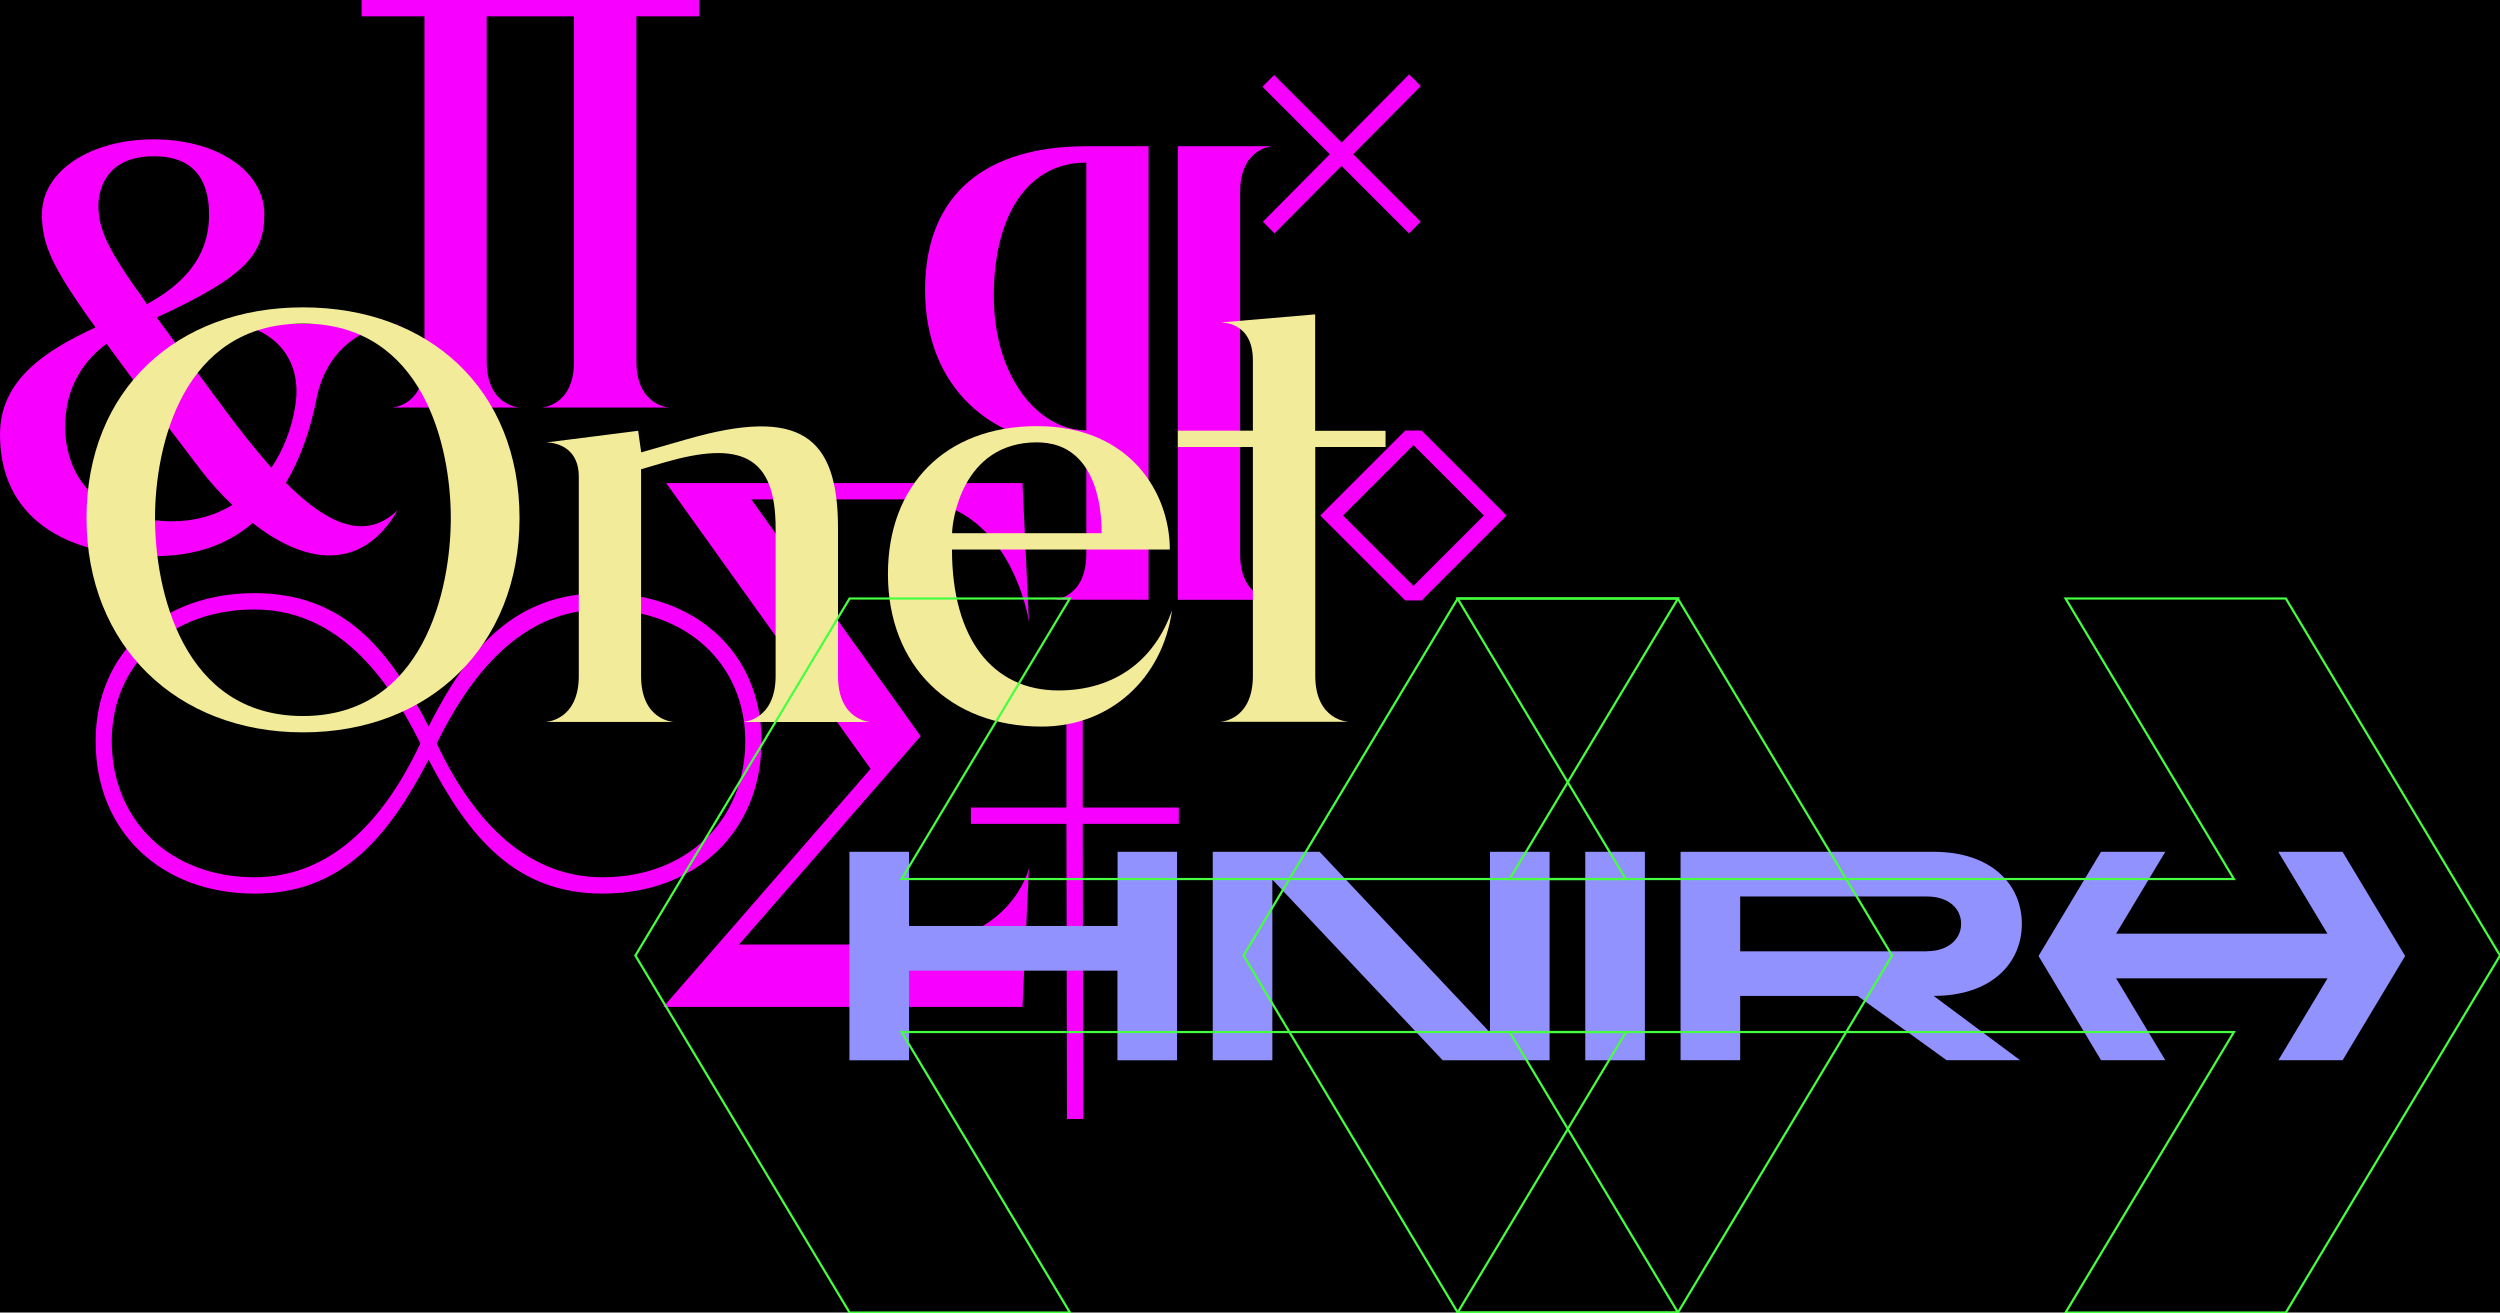
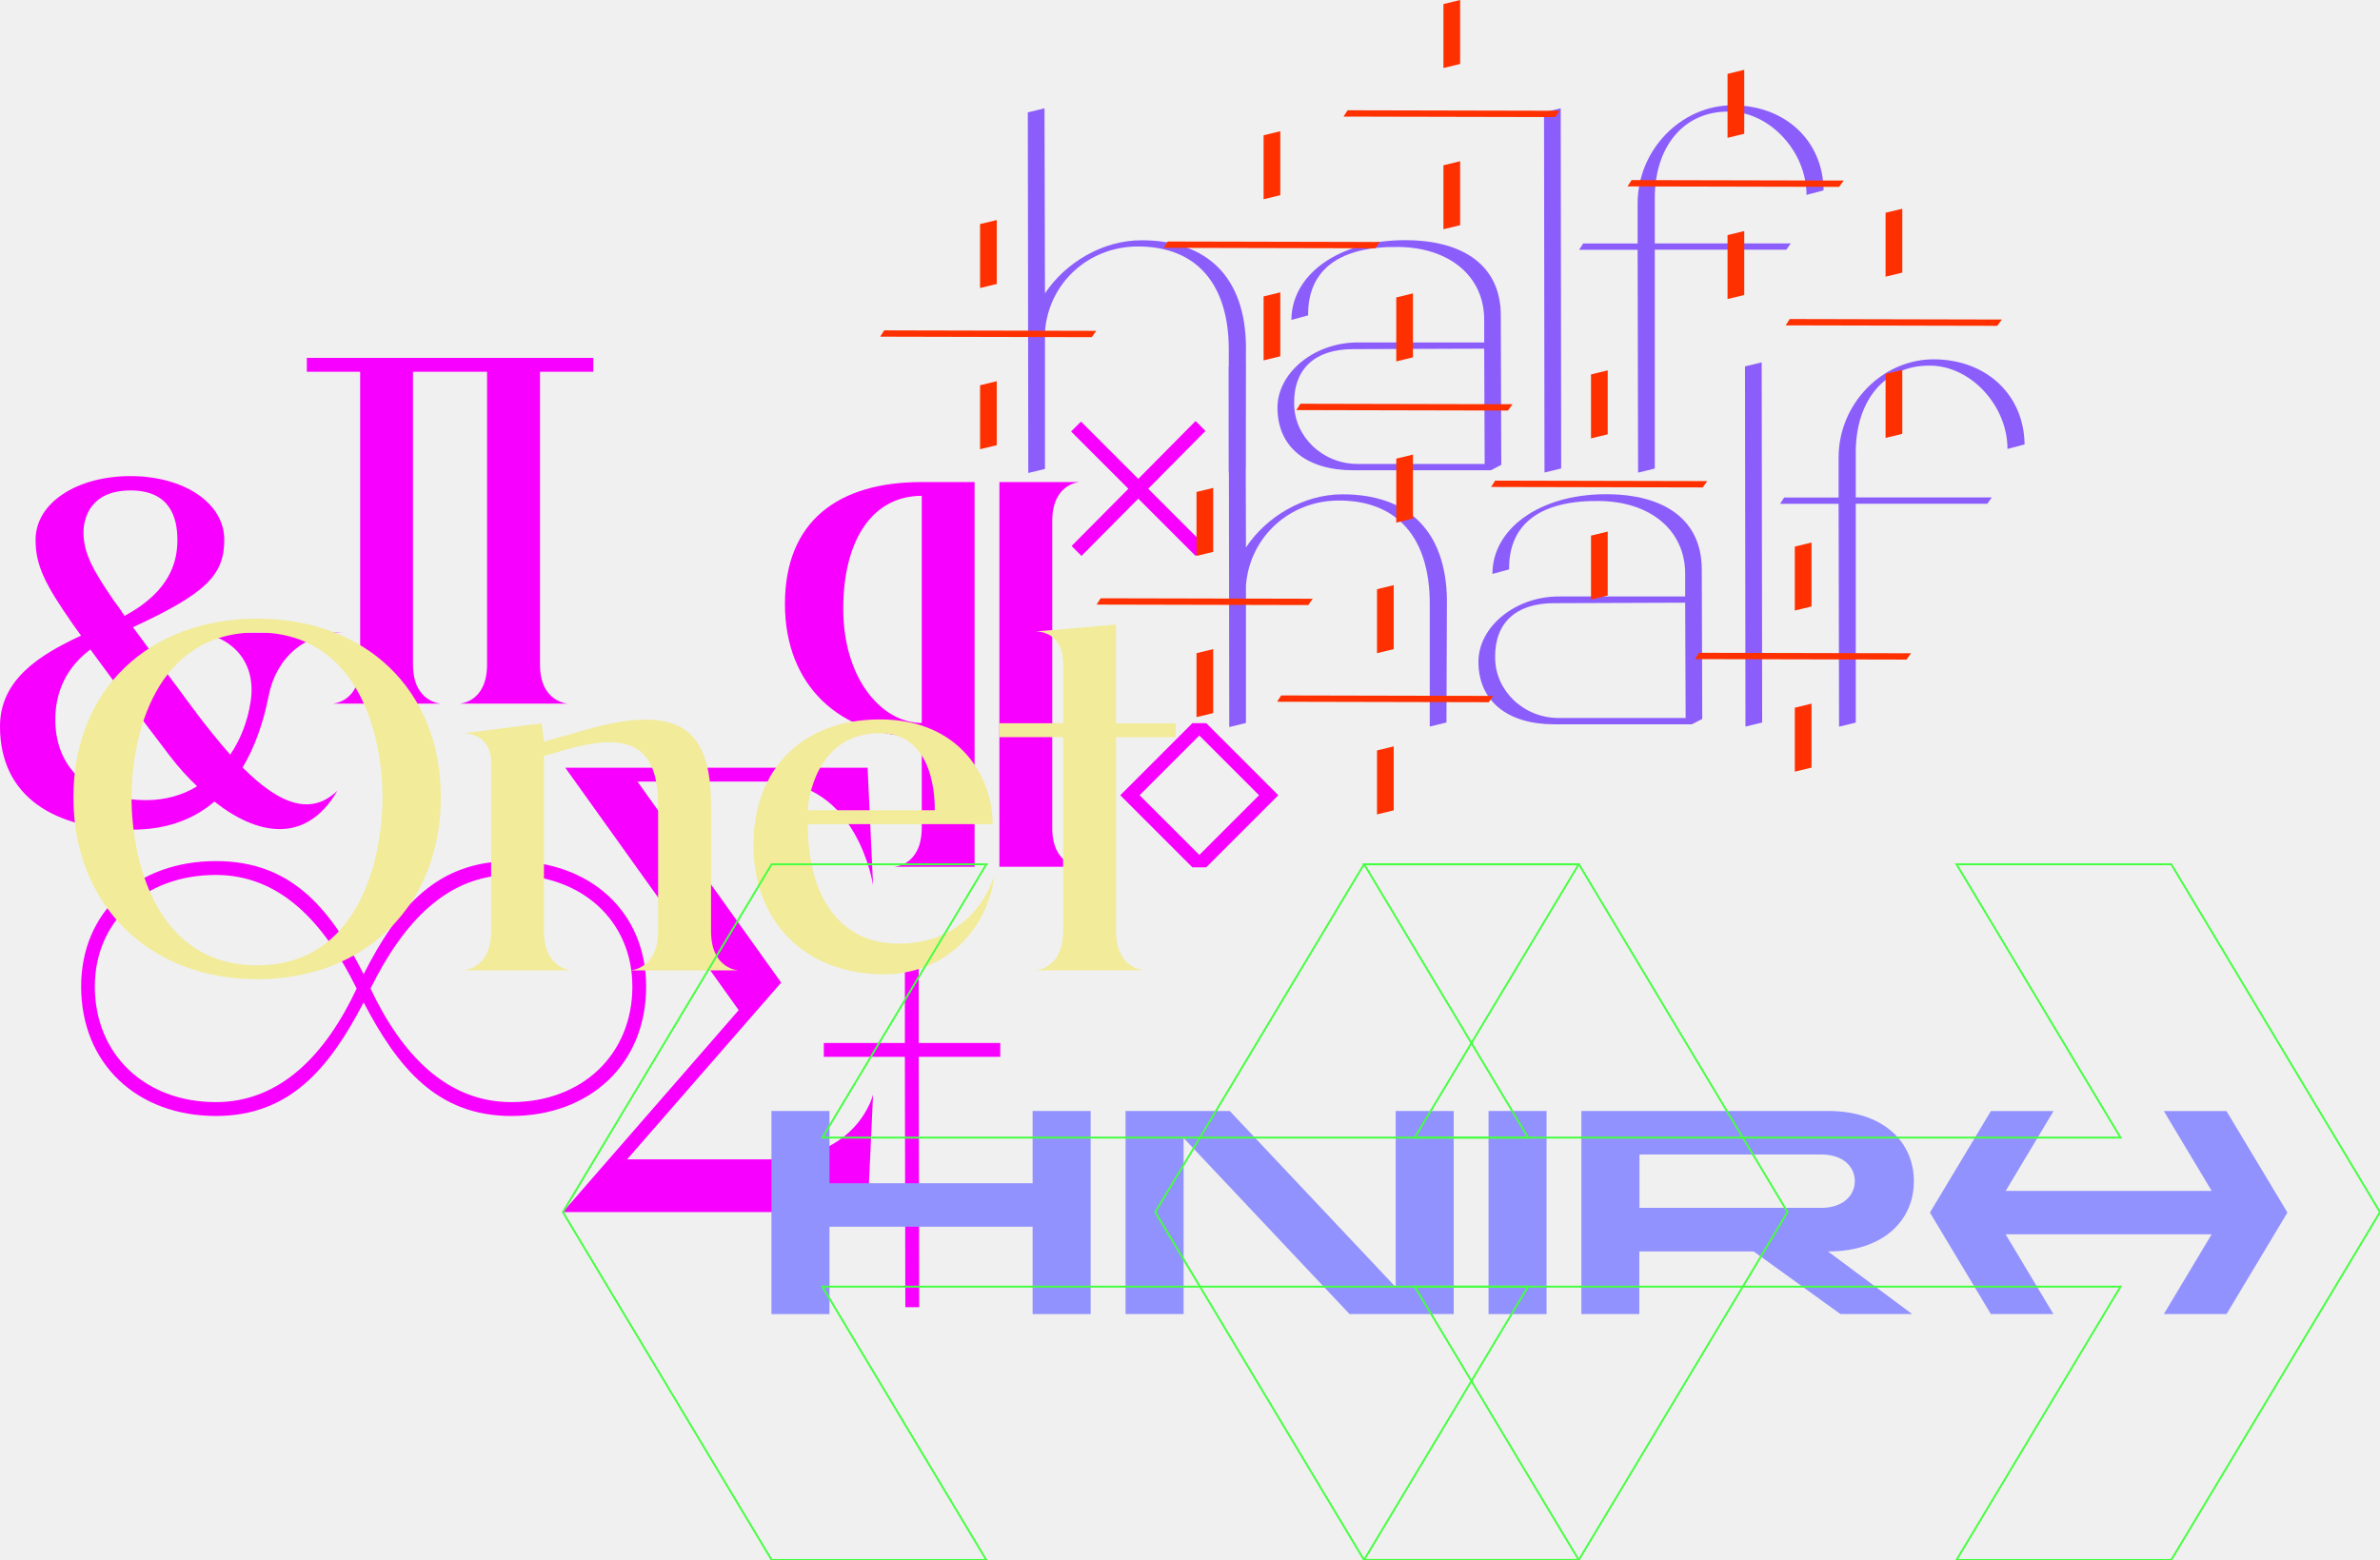
- <svg xmlns="http://www.w3.org/2000/svg" version="1.1" id="Layer_1" x="0px" y="0px" viewBox="0 0 2248.2 1180.3" style="enable-background:new 0 0 2248.2 1180.3;" xml:space="preserve">
+ <svg xmlns="http://www.w3.org/2000/svg" version="1.1" id="Layer_1" x="0px" y="0px" viewBox="0 0 2522.4 1653.6" style="enable-background:new 0 0 2522.4 1653.6;" xml:space="preserve">
  <style type="text/css">
	.st0{fill:#F800FF;}
	.st1{fill:#FFFFFF;}
	.st2{fill:#33FF4B;}
	.st3{fill:#FF8FE7;}
	.st4{fill:#341FFF;}
	.st5{fill:#5D4CFF;}
	.st6{fill:#8579FF;}
	.st7{fill:#AEA5FF;}
	.st8{fill:#D6D2FF;}
	.st9{fill:#FFD9D2;}
	.st10{fill:#FFB3A5;}
	.st11{fill:#FF8E77;}
	.st12{fill:#FF684A;}
	.st13{fill:#FF421D;}
	.st14{fill:#F71963;}
	.st15{fill:#222222;}
	.st16{fill:#828282;}
	.st17{fill:#1C114C;}
	.st18{clip-path:url(#SVGID_2_);}
	.st19{fill:#AA27FF;}
	.st20{fill:#FF9429;}
	.st21{fill:none;stroke:#FF3E6C;stroke-width:2;stroke-miterlimit:10;}
	.st22{fill:none;stroke:#45FF40;stroke-width:2;stroke-miterlimit:10;}
	.st23{fill:#9292FF;}
	.st24{fill:none;stroke:#C548FF;stroke-width:2;stroke-miterlimit:10;}
	.st25{fill:#F2EB99;}
+ 	.st26{fill:#7751ED;}
+ 	.st27{fill:#FF5500;}
+ 	.st28{fill:#C98AFF;}
+ 	.st29{fill:none;stroke:#7751ED;stroke-miterlimit:10;}
+ 	.st30{fill:none;stroke:#7751ED;stroke-width:2;stroke-miterlimit:10;}
+ 	.st31{fill:none;stroke:#FF5500;stroke-width:2;stroke-miterlimit:10;}
+ 	.st32{fill:#FF3000;}
+ 	.st33{fill:#8B5EFC;}
</style>
  <g>
-     <rect width="2248.2" height="1180.3" />
+     <path class="st0" d="M684.8,1045.8c0,82.2-59.7,137.2-142.9,137.2c-78,0-119.9-50.3-156.5-120.4c-36.6,70.2-78.5,120.4-156.5,120.4   c-83.2,0-142.9-55-142.9-137.2c0-79.6,59.7-133,142.9-133c78,0,119.9,47.6,156.5,119.9c36.6-72.2,78.5-119.9,156.5-119.9   C625.1,912.8,684.8,966.2,684.8,1045.8z M378,1047.9c-34.6-70.2-81.1-120.4-149.2-120.4c-75.4,0-128.3,49.2-128.3,118.3   c0,71.7,52.9,122.5,128.3,122.5C296.9,1168.3,345.1,1118.1,378,1047.9z M670.2,1045.8c0-69.1-52.9-118.3-128.3-118.3   c-68.1,0-114.6,50.3-149.2,120.4c33,70.2,81.1,120.4,149.2,120.4C617.3,1168.3,670.2,1117.5,670.2,1045.8z" />
  </g>
  <g>
-     <path class="st0" d="M684.8,666.4c0,82.2-59.7,137.2-142.9,137.2c-78,0-119.9-50.3-156.5-120.4c-36.6,70.2-78.5,120.4-156.5,120.4   c-83.2,0-142.9-55-142.9-137.2c0-79.6,59.7-133,142.9-133c78,0,119.9,47.6,156.5,119.9c36.6-72.2,78.5-119.9,156.5-119.9   C625.1,533.4,684.8,586.8,684.8,666.4z M378,668.5c-34.6-70.2-81.1-120.4-149.2-120.4c-75.4,0-128.3,49.2-128.3,118.3   c0,71.7,52.9,122.5,128.3,122.5C296.9,788.9,345.1,738.7,378,668.5z M670.2,666.4c0-69.1-52.9-118.3-128.3-118.3   c-68.1,0-114.6,50.3-149.2,120.4c33,70.2,81.1,120.4,149.2,120.4C617.3,788.9,670.2,738.1,670.2,666.4z" />
+     <path class="st0" d="M925.3,1160.3l-5.8,124.6h-323l186.4-214.1l-183.8-257h320.4l5.8,124.6c0,0-16.2-109.9-109.9-109.9H675.6   l152.3,213.1l-163.3,187.4h150.8C909.1,1228.8,925.3,1160.3,925.3,1160.3z" />
  </g>
  <g>
-     <path class="st0" d="M925.3,780.9l-5.8,124.6h-323l186.4-214.1l-183.8-257h320.4l5.8,124.6c0,0-16.2-109.9-109.9-109.9H675.6   L827.9,662L664.6,849.4h150.8C909.1,849.4,925.3,780.9,925.3,780.9z" />
+     <path class="st0" d="M1060.1,1120.3h-86.4l0.5,265.4h-14.7l-0.5-265.4h-85.9v-14.7H959v-86.4h14.7v86.4h86.4V1120.3z" />
  </g>
  <g>
-     <path class="st0" d="M1060.1,740.9h-86.4l0.5,265.4h-14.7L959,740.9h-85.9v-14.7H959v-86.4h14.7v86.4h86.4V740.9z" />
+     <path class="st0" d="M976.9,511h56v407.8h-85.3c0,0,29.3-1,29.3-41.4v-96.3c-86.9,0-145-54.4-145-140.8   C831.9,552.3,888.5,511,976.9,511z M976.9,766.4V525.6c-51.8,0-83.2,46.1-83.2,119.9C893.7,718.8,934,766.4,976.9,766.4z    M1144.5,918.8h-85.3V511h85.3c0,0-29.3,1-29.3,41.4v325.1C1115.1,917.7,1144.5,918.8,1144.5,918.8z" />
  </g>
  <g>
-     <path class="st0" d="M976.9,131.5h56v407.8h-85.3c0,0,29.3-1,29.3-41.4v-96.3c-86.9,0-145-54.4-145-140.8   C831.9,172.9,888.5,131.5,976.9,131.5z M976.9,387V146.2c-51.8,0-83.2,46.1-83.2,119.9C893.7,339.4,934,387,976.9,387z    M1144.5,539.4h-85.3V131.5h85.3c0,0-29.3,1-29.3,41.4V498C1115.1,538.3,1144.5,539.4,1144.5,539.4z" />
+     <path class="st0" d="M1354.8,843l-76.4,76.4h-14.7l-76.4-76.4l76.4-76.4h14.7L1354.8,843z M1271.1,906.3l63.3-63.3l-63.3-63.3   l-63.3,63.3L1271.1,906.3z" />
  </g>
  <g>
-     <path class="st0" d="M1354.8,463.6l-76.4,76.4h-14.7l-76.4-76.4l76.4-76.4h14.7L1354.8,463.6z M1271.1,526.9l63.3-63.3l-63.3-63.3   l-63.3,63.3L1271.1,526.9z" />
+     <path class="st0" d="M1216.9,518.1l60.7,60.7l-10.5,10.5l-60.7-60.7l-60.2,60.7l-10.5-10.5l60.2-60.7l-60.7-60.7l10.5-10.5   l60.7,60.7l60.7-61.3l10.5,10.5L1216.9,518.1z" />
  </g>
  <g>
-     <path class="st0" d="M1216.9,138.7l60.7,60.7l-10.5,10.5l-60.7-60.7l-60.2,60.7l-10.5-10.5l60.2-60.7L1135.3,78l10.5-10.5   l60.7,60.7l60.7-61.3l10.5,10.5L1216.9,138.7z" />
+     <path class="st0" d="M572.3,394.1v310.4c0,40.3,29.8,41.4,29.8,41.4H486.9c0,0,29.3-1,29.3-41.4V394.1h-78.5v310.4   c0,40.3,29.8,41.4,29.8,41.4H352.4c0,0,29.3-1,29.3-41.4V394.1h-56.5v-14.7h303.6v14.7H572.3z" />
  </g>
  <g>
-     <path class="st0" d="M572.3,14.7v310.4c0,40.3,29.8,41.4,29.8,41.4H486.9c0,0,29.3-1,29.3-41.4V14.7h-78.5v310.4   c0,40.3,29.8,41.4,29.8,41.4H352.4c0,0,29.3-1,29.3-41.4V14.7h-56.5V0h303.6v14.7H572.3z" />
+     <path class="st0" d="M357.6,838.2c-33.5,57.6-85.3,47.1-130.4,11.5c-23,19.9-52.4,29.8-87.4,29.8C57.1,879.6,0,844,0,770.1   c0-49.2,40.8-75.4,85.9-96.3l-7.9-11c-30.4-43.5-40.3-63.3-40.3-90.6c0-39.3,44-67.5,100.5-67.5s99.5,28.3,99.5,67.5   c0,37.7-19.9,57.1-96.8,92.7l62.3,84.3c14.7,19.9,28.3,36.6,40.8,50.8c11-16.2,18.3-35.1,21.5-55.5c7.9-48.2-27.2-73.8-61.3-73.8   h160.7c-42.9,0-72.2,27.2-80.1,66.5c-5.8,29.8-15.2,55.5-27.7,76.4C298.4,855,330.9,863.9,357.6,838.2z M208.9,833.5   c-9.9-9.4-19.9-20.4-28.3-31.4c-37.7-49.2-64.4-85.9-84.8-113.6c-18.3,13.6-37.7,37.2-37.2,75.9c1,53.9,40.3,83.8,96.9,83.8   C175.4,848.1,193.7,842.9,208.9,833.5z M88.5,564.4c0,21.5,9.4,39.3,32.5,72.8c3.7,4.7,7.3,9.9,11,15.7c49.7-26.7,56-59.2,56-80.6   c0-23-7.3-52.4-49.7-52.4S88.5,549.2,88.5,564.4z" />
  </g>
  <g>
-     <path class="st0" d="M357.6,458.8c-33.5,57.6-85.3,47.1-130.4,11.5c-23,19.9-52.4,29.8-87.4,29.8C57.1,500.2,0,464.6,0,390.7   c0-49.2,40.8-75.4,85.9-96.3l-7.9-11c-30.4-43.5-40.3-63.3-40.3-90.6c0-39.3,44-67.5,100.5-67.5s99.5,28.3,99.5,67.5   c0,37.7-19.9,57.1-96.8,92.7l62.3,84.3c14.7,19.9,28.3,36.6,40.8,50.8c11-16.2,18.3-35.1,21.5-55.5c7.9-48.2-27.2-73.8-61.3-73.8   h160.7c-42.9,0-72.2,27.2-80.1,66.5c-5.8,29.8-15.2,55.5-27.7,76.4C298.4,475.6,330.9,484.5,357.6,458.8z M208.9,454.1   c-9.9-9.4-19.9-20.4-28.3-31.4c-37.7-49.2-64.4-85.9-84.8-113.6c-18.3,13.6-37.7,37.2-37.2,75.9c1,53.9,40.3,83.8,96.9,83.8   C175.4,468.7,193.7,463.5,208.9,454.1z M88.5,185c0,21.5,9.4,39.3,32.5,72.8c3.7,4.7,7.3,9.9,11,15.7c49.7-26.7,56-59.2,56-80.6   c0-23-7.3-52.4-49.7-52.4S88.5,169.8,88.5,185z" />
+     <path class="st25" d="M467.2,845.3c0,114.6-80.6,192.7-194.7,192.7c-113.6,0-194.7-78-194.7-192.7c0-115.2,81.1-189.5,194.7-189.5   C386.5,655.8,467.2,730.1,467.2,845.3z M405.4,845.3c0-64.4-24.6-174.9-133-174.9c-108.4,0-133,110.5-133,174.9   c0,64.4,24.6,178,133,178C380.8,1023.3,405.4,909.7,405.4,845.3z" />
+     <path class="st25" d="M576.6,786.2l41.9-12c100.5-28.8,135.1-3.1,135.1,80.1v133c0,40.3,29.3,41.4,29.3,41.4H667.7   c0,0,29.8-1,29.8-41.4v-133c0-66-32.5-78.5-99.5-59.2l-21.5,6.3v185.8c0,40.3,29.3,41.4,29.3,41.4H490.7c0,0,29.8-1,29.8-41.4v-179   c0-31.9-29.3-30.9-29.3-30.9l82.7-10.5L576.6,786.2z" />
+     <path class="st25" d="M932.6,762.6c83.8,0,119.4,60.2,119.4,111H856.1c0,79.6,36.1,126.7,95.8,126.7c51.8,0,86.9-28.3,102.1-72.2   c-8.4,61.3-55.5,104.7-117.3,104.7c-82.7,0-138.2-55-138.2-137.2C798.5,816,849.8,762.6,932.6,762.6z M990.7,858.9   c0-9.4,0.5-81.7-58.1-81.7c-68.1,0-76.4,72.2-76.4,81.7H990.7z" />
+     <path class="st25" d="M1182.8,781.4v205.7c0,40.3,29.8,41.4,29.8,41.4h-115.2c0,0,29.3-1,29.3-41.4V781.4h-67.5v-14.7h67.5v-63.3   c0-35.6-29.3-34-29.3-34l85.3-7.3v104.7h63.3v14.7H1182.8z" />
  </g>
  <g>
-     <path class="st25" d="M467.2,465.9c0,114.6-80.6,192.7-194.7,192.7c-113.6,0-194.7-78-194.7-192.7c0-115.2,81.1-189.5,194.7-189.5   C386.5,276.4,467.2,350.7,467.2,465.9z M405.4,465.9c0-64.4-24.6-174.9-133-174.9c-108.4,0-133,110.5-133,174.9   c0,64.4,24.6,178,133,178C380.8,643.9,405.4,530.3,405.4,465.9z" />
-     <path class="st25" d="M576.6,406.8l41.9-12c100.5-28.8,135.1-3.1,135.1,80.1v133c0,40.3,29.3,41.4,29.3,41.4H667.7   c0,0,29.8-1,29.8-41.4v-133c0-66-32.5-78.5-99.5-59.2l-21.5,6.3v185.8c0,40.3,29.3,41.4,29.3,41.4H490.7c0,0,29.8-1,29.8-41.4v-179   c0-31.9-29.3-30.9-29.3-30.9l82.7-10.5L576.6,406.8z" />
-     <path class="st25" d="M932.6,383.2c83.8,0,119.4,60.2,119.4,111H856.1c0,79.6,36.1,126.7,95.8,126.7c51.8,0,86.9-28.3,102.1-72.2   c-8.4,61.3-55.5,104.7-117.3,104.7c-82.7,0-138.2-55-138.2-137.2C798.5,436.6,849.8,383.2,932.6,383.2z M990.7,479.5   c0-9.4,0.5-81.7-58.1-81.7c-68.1,0-76.4,72.2-76.4,81.7H990.7z" />
-     <path class="st25" d="M1182.8,402v205.7c0,40.3,29.8,41.4,29.8,41.4h-115.2c0,0,29.3-1,29.3-41.4V402h-67.5v-14.7h67.5V324   c0-35.6-29.3-34-29.3-34l85.3-7.3v104.7h63.3V402H1182.8z" />
+     <g>
+       <path class="st23" d="M1155.9,1177.7V1393h-61.5v-92.6H879.1v92.6h-61.5v-215.3h61.5v76.6h215.3v-76.6H1155.9z" />
+       <path class="st23" d="M1540.7,1177.7V1393h-110.4l-175.9-186.7V1393h-61.5v-215.3h110.4l175.9,186.7v-186.7H1540.7z" />
+       <path class="st23" d="M1639.1,1177.7V1393h-61.5v-215.3H1639.1z" />
+       <path class="st23" d="M1937.4,1326.6l89.2,66.4h-76l-92-66.4h-121.2v66.4H1676v-215.3h261.4c59.4,0,91,33.5,91,74.4    C2028.5,1293,1996.8,1326.6,1937.4,1326.6z M1930.4,1280.4c22.5,0,35.4-12.9,35.4-28.3c0-15.7-12.9-28.3-35.4-28.3h-192.8v56.6    H1930.4z" />
+       <path class="st23" d="M2424.3,1285.4l-64.6,107.6h-66.4l50.7-84.6h-218.4l50.7,84.6H2110l-64.6-107.6l64.6-107.6h66.4l-50.7,84.6    H2344l-50.7-84.6h66.4L2424.3,1285.4z" />
+     </g>
+     <path class="st22" d="M1894.5,1284.9l-221.2,368.7h-227.6l173.8-289.7h-748l173.8,289.7H817.8l-221.2-368.7l221.2-368.7h227.6   l-173.8,289.7h748l-173.8-289.7h227.6L1894.5,1284.9z" />
+     <path class="st22" d="M2522.4,1284.9l-221.2,368.7h-227.6l173.8-289.7h-748l173.8,289.7h-227.6l-221.2-368.7l221.2-368.7h227.6   l-173.8,289.7h748l-173.8-289.7h227.6L2522.4,1284.9z" />
  </g>
  <g>
-     <path class="st23" d="M1058.5,766v187.5h-53.6v-80.6H817.5v80.6h-53.6V766h53.6v66.7h187.5V766H1058.5z" />
-     <path class="st23" d="M1393.5,766v187.5h-96.1l-153.2-162.5v162.5h-53.6V766h96.1l153.2,162.5V766H1393.5z" />
-     <path class="st23" d="M1479.2,766v187.5h-53.6V766H1479.2z" />
-     <path class="st23" d="M1738.9,895.6l77.7,57.8h-66.1l-80.1-57.8h-105.5v57.8h-53.6V766h227.6c51.7,0,79.3,29.2,79.3,64.8   C1818.2,866.4,1790.6,895.6,1738.9,895.6z M1732.8,855.4c19.5,0,30.8-11.2,30.8-24.6c0-13.7-11.2-24.6-30.8-24.6h-167.9v49.3   H1732.8z" />
-     <path class="st23" d="M2162.9,859.7l-56.2,93.7h-57.8l44.2-73.6h-190.1l44.2,73.6h-57.8l-56.2-93.7l56.2-93.7h57.8l-44.2,73.6H2093   l-44.2-73.6h57.8L2162.9,859.7z" />
+     <g>
+       <path class="st33" d="M1320.5,366.3l-0.5,130.3l-17.7,4.3V370.6c0-69.2-33.9-109.8-97.4-109.3c-51.5,0.5-93.5,38.7-97.4,90.2    v145.6l-17.7,4.3l-0.5-382.3l17.7-4.3l0.5,196.2c21.5-32.5,61.1-56.3,102.1-56.3C1280.4,254.6,1319.5,294.7,1320.5,366.3z" />
+       <path class="st33" d="M1591.1,492.8l-11,5.7h-146c-49.6,0-80.2-24.8-80.2-66.3c0-37.2,39.1-69.2,85-69.2H1573v-23.9    c0-46.3-36.7-76.4-90.2-77.3c-61.6-1-96.9,22.9-96.4,72.5l-17.7,4.8c0-47.7,49.6-84,118.8-84.5c64.9-0.5,103.1,28.2,103.1,79.7    L1591.1,492.8z M1438.9,491.8h134.6l-0.5-122.2l-138.9,0.5c-40.1,0-63,20.5-62.5,57.7C1371.6,462.7,1401.6,491.8,1438.9,491.8z" />
+       <path class="st33" d="M1654.1,114.8l0.5,381.8l-17.7,4.3l-0.5-381.8L1654.1,114.8z" />
+       <path class="st33" d="M1753.8,211.2V258H1898l-4.8,6.7h-139.4v232l-17.7,4.3l-0.5-236.2h-62l4.3-6.7h57.7v-42.5    c0-56.8,46.3-104,100.7-104c55.8,0,95.9,37.7,96.4,90.2l-18.1,4.8c0-46.3-39.6-88.8-83-88.3    C1784.9,118.1,1753.4,154.9,1753.8,211.2z" />
+     </g>
+     <g>
+       <path class="st33" d="M1533.5,635.6l-0.5,130.3l-17.7,4.3V639.9c0-69.2-33.9-109.8-97.4-109.3c-51.5,0.5-93.5,38.7-97.4,90.2    v145.6l-17.7,4.3l-0.5-382.3l17.7-4.3l0.5,196.2c21.5-32.5,61.1-56.3,102.1-56.3C1493.4,523.9,1532.5,564,1533.5,635.6z" />
+       <path class="st33" d="M1804.1,762.1l-11,5.7h-146c-49.6,0-80.2-24.8-80.2-66.3c0-37.2,39.1-69.2,85-69.2H1786v-23.9    c0-46.3-36.7-76.4-90.2-77.3c-61.6-1-96.9,22.9-96.4,72.5l-17.7,4.8c0-47.7,49.6-84,118.8-84.5c64.9-0.5,103.1,28.2,103.1,79.7    L1804.1,762.1z M1651.9,761.1h134.6l-0.5-122.2l-138.9,0.5c-40.1,0-63,20.5-62.5,57.7C1584.6,732,1614.6,761.1,1651.9,761.1z" />
+       <path class="st33" d="M1867.1,384.1l0.5,381.8l-17.7,4.3l-0.5-381.8L1867.1,384.1z" />
+       <path class="st33" d="M1966.8,480.5v46.8H2111l-4.8,6.7h-139.4v232l-17.7,4.3l-0.5-236.2h-62l4.3-6.7h57.7v-42.5    c0-56.8,46.3-104,100.7-104c55.8,0,95.9,37.7,96.4,90.2l-18.1,4.8c0-46.3-39.6-88.8-83-88.3    C1997.9,387.4,1966.4,424.2,1966.8,480.5z" />
+     </g>
  </g>
-   <path class="st22" d="M1701.5,859.3l-192.6,321.1h-198.1l151.4-252.3H810.8l151.4,252.3H764L571.4,859.3L764,538.2h198.1  L810.8,790.5h651.3l-151.4-252.3h198.1L1701.5,859.3z" />
-   <path class="st22" d="M2248.2,859.3l-192.6,321.1h-198.1l151.4-252.3h-651.3l151.4,252.3h-198.1l-192.6-321.1l192.6-321.1h198.1  l-151.4,252.3h651.3l-151.4-252.3h198.1L2248.2,859.3z" />
+   <g>
+     <path class="st32" d="M1584.6,509.5l224.8,0.5l-4.8,6.7l-224.3-0.5L1584.6,509.5z M1703.9,392.6v67.8l-17.7,4.3v-67.8L1703.9,392.6   z M1703.9,563.5v67.8l-17.7,4.3v-67.8L1703.9,563.5z" />
+   </g>
+   <g>
+     <path class="st32" d="M1800.6,692l224.8,0.5l-4.8,6.7l-224.3-0.5L1800.6,692z M1919.9,575.1v67.8l-17.7,4.3v-67.8L1919.9,575.1z    M1919.9,745.9v67.8l-17.7,4.3v-67.8L1919.9,745.9z" />
+   </g>
+   <g>
+     <path class="st32" d="M1378.2,428l224.8,0.5l-4.8,6.7l-224.3-0.5L1378.2,428z M1497.5,311v67.8l-17.7,4.3v-67.8L1497.5,311z    M1497.5,481.9v67.8l-17.7,4.3v-67.8L1497.5,481.9z" />
+   </g>
+   <g>
+     <path class="st32" d="M1729.2,190.9l224.8,0.5l-4.8,6.7l-224.3-0.5L1729.2,190.9z M1848.6,74v67.8l-17.7,4.3V78.3L1848.6,74z    M1848.6,244.9v67.8l-17.7,4.3v-67.8L1848.6,244.9z" />
+   </g>
+   <g>
+     <path class="st32" d="M1428.2,116.9l224.8,0.5l-4.8,6.7l-224.3-0.5L1428.2,116.9z M1547.5,0v67.8l-17.7,4.3V4.3L1547.5,0z    M1547.5,170.9v67.8l-17.7,4.3v-67.8L1547.5,170.9z" />
+   </g>
+   <g>
+     <path class="st32" d="M1357.8,737.2l224.8,0.5l-4.8,6.7l-224.3-0.5L1357.8,737.2z M1477.1,620.3v67.8l-17.7,4.3v-67.8L1477.1,620.3   z M1477.1,791.2v67.8l-17.7,4.3v-67.8L1477.1,791.2z" />
+   </g>
+   <g>
+     <path class="st32" d="M937.1,350.2l224.8,0.5l-4.8,6.7l-224.3-0.5L937.1,350.2z M1056.4,233.3V301l-17.7,4.3v-67.8L1056.4,233.3z    M1056.4,404.1v67.8l-17.7,4.3v-67.8L1056.4,404.1z" />
+   </g>
+   <g>
+     <path class="st32" d="M1896.8,338.2l224.8,0.5l-4.8,6.7l-224.3-0.5L1896.8,338.2z M2016.1,221.3V289l-17.7,4.3v-67.8L2016.1,221.3z    M2016.1,392.1v67.8l-17.7,4.3v-67.8L2016.1,392.1z" />
+   </g>
+   <g>
+     <path class="st32" d="M1237.6,256l224.8,0.5l-4.8,6.7l-224.3-0.5L1237.6,256z M1356.9,139.1v67.8l-17.7,4.3v-67.8L1356.9,139.1z    M1356.9,309.9v67.8l-17.7,4.3v-67.8L1356.9,309.9z" />
+   </g>
+   <g>
+     <path class="st32" d="M1166.5,634.2l224.8,0.5l-4.8,6.7l-224.3-0.5L1166.5,634.2z M1285.8,517.2V585l-17.7,4.3v-67.8L1285.8,517.2z    M1285.8,688.1v67.8l-17.7,4.3v-67.8L1285.8,688.1z" />
+   </g>
</svg>
